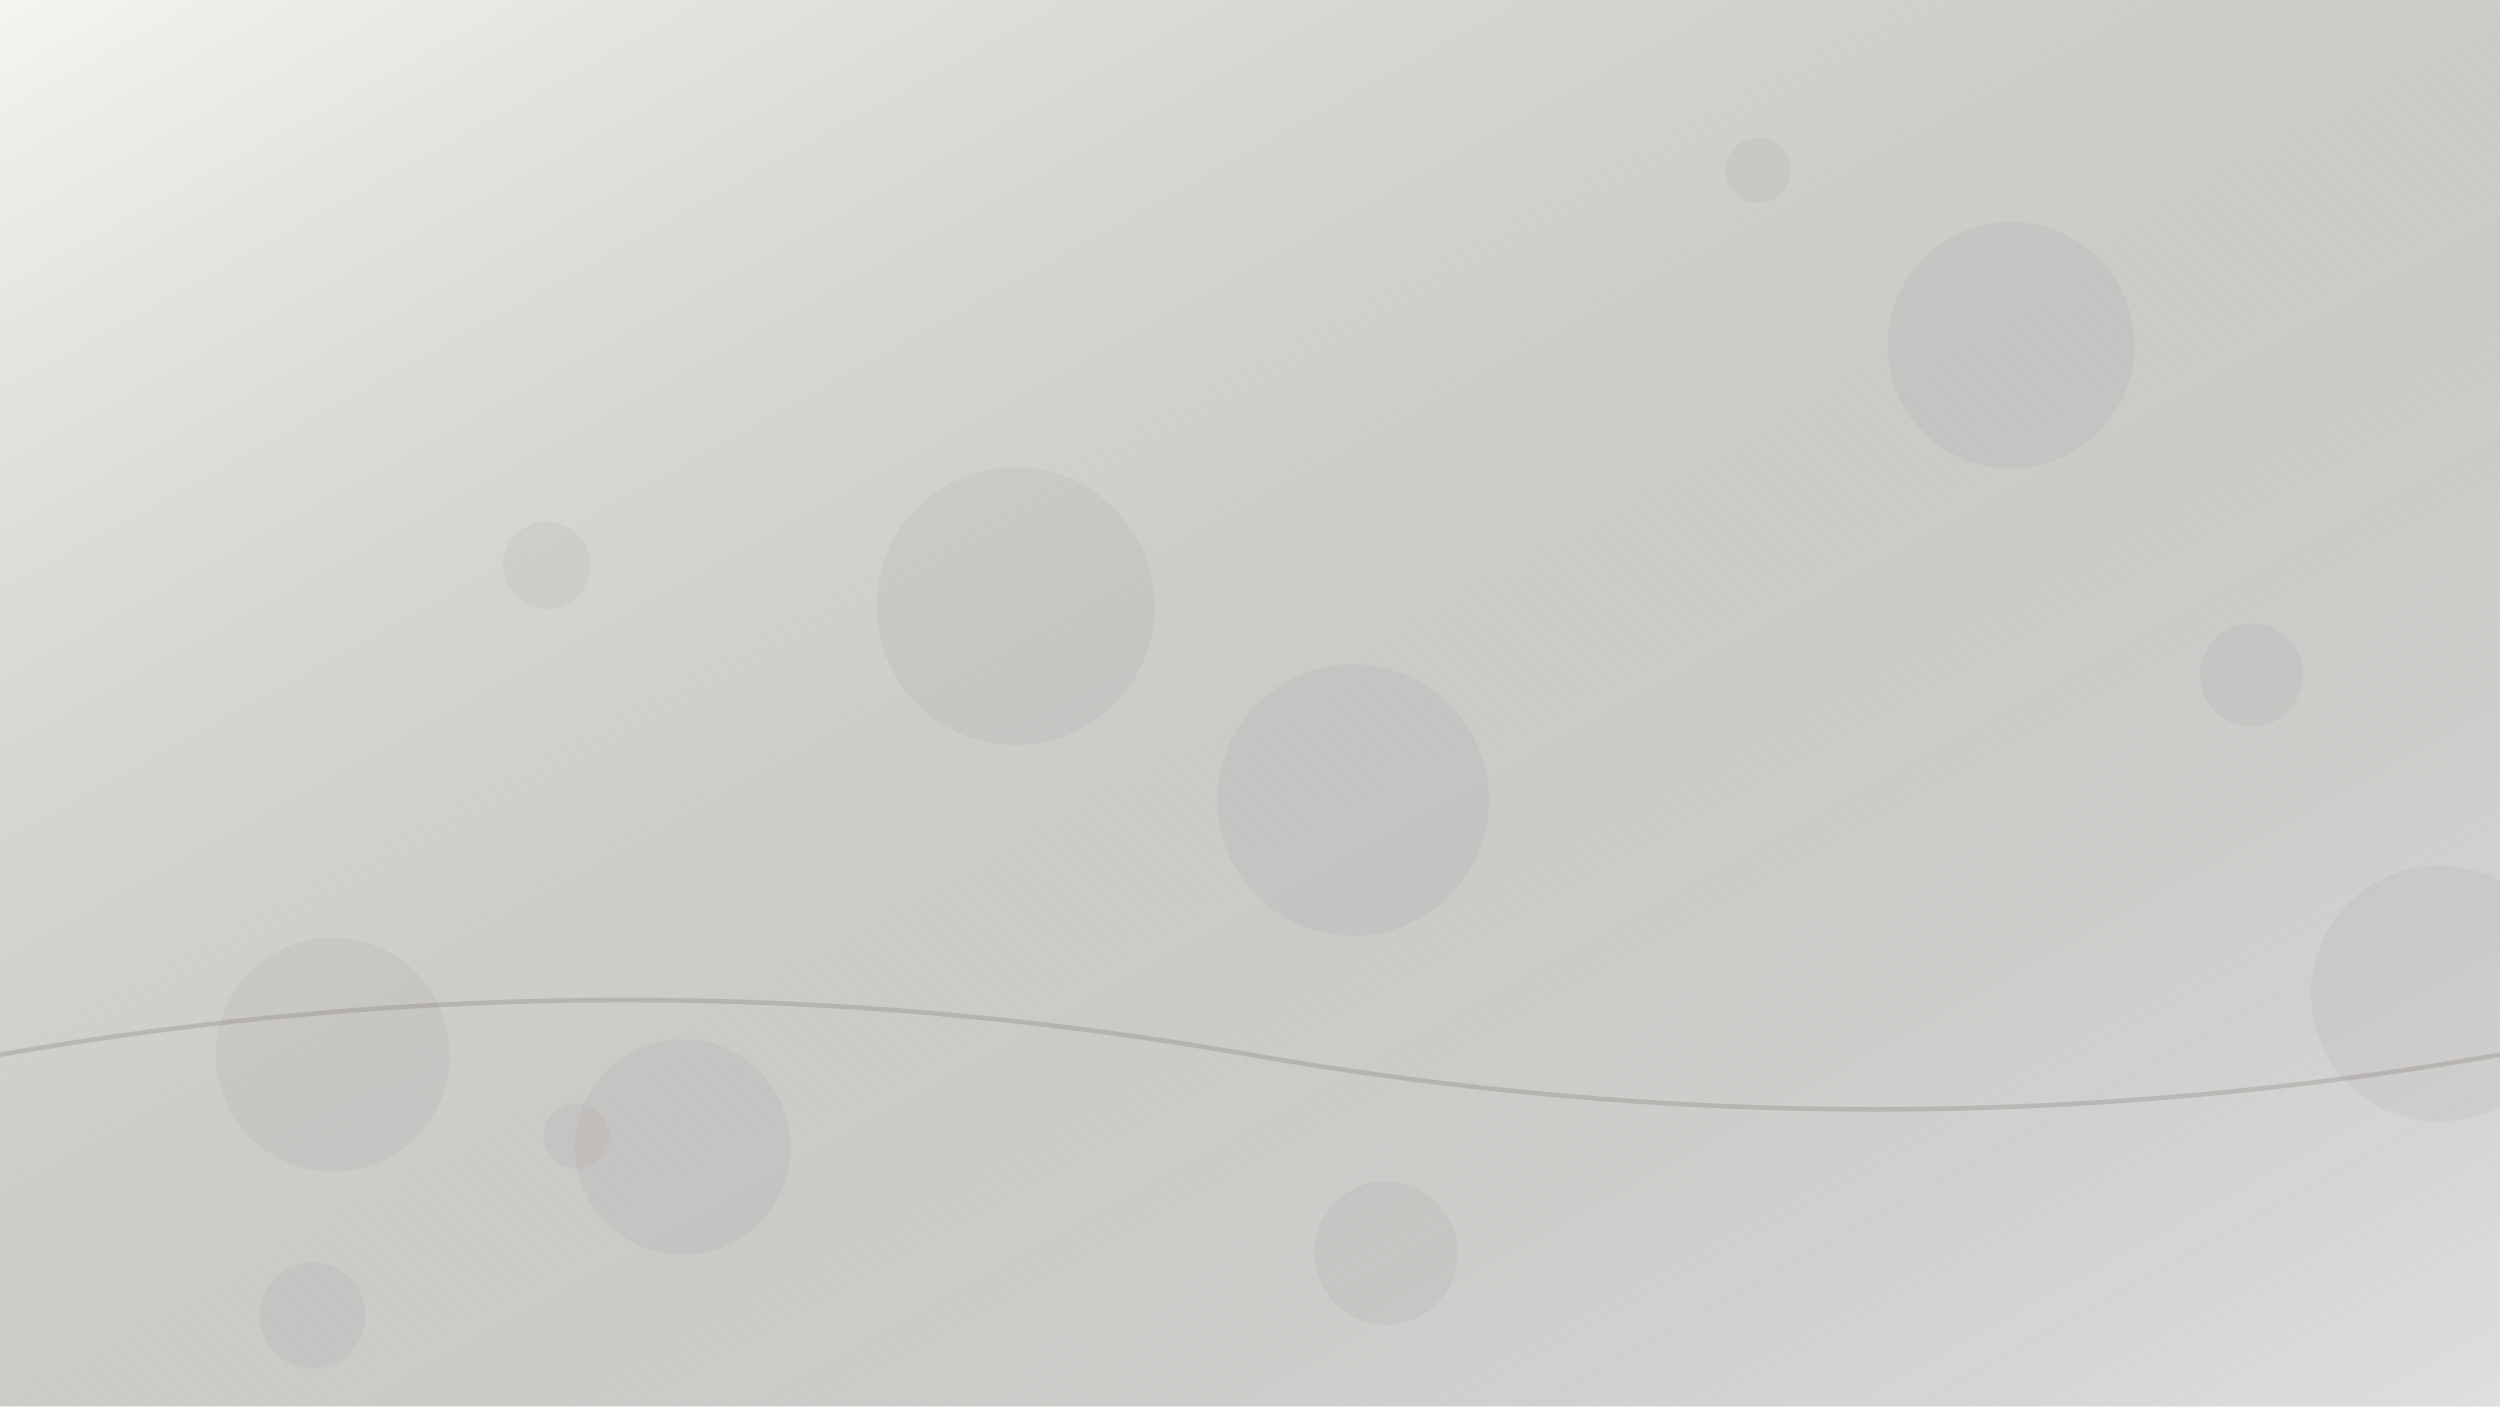
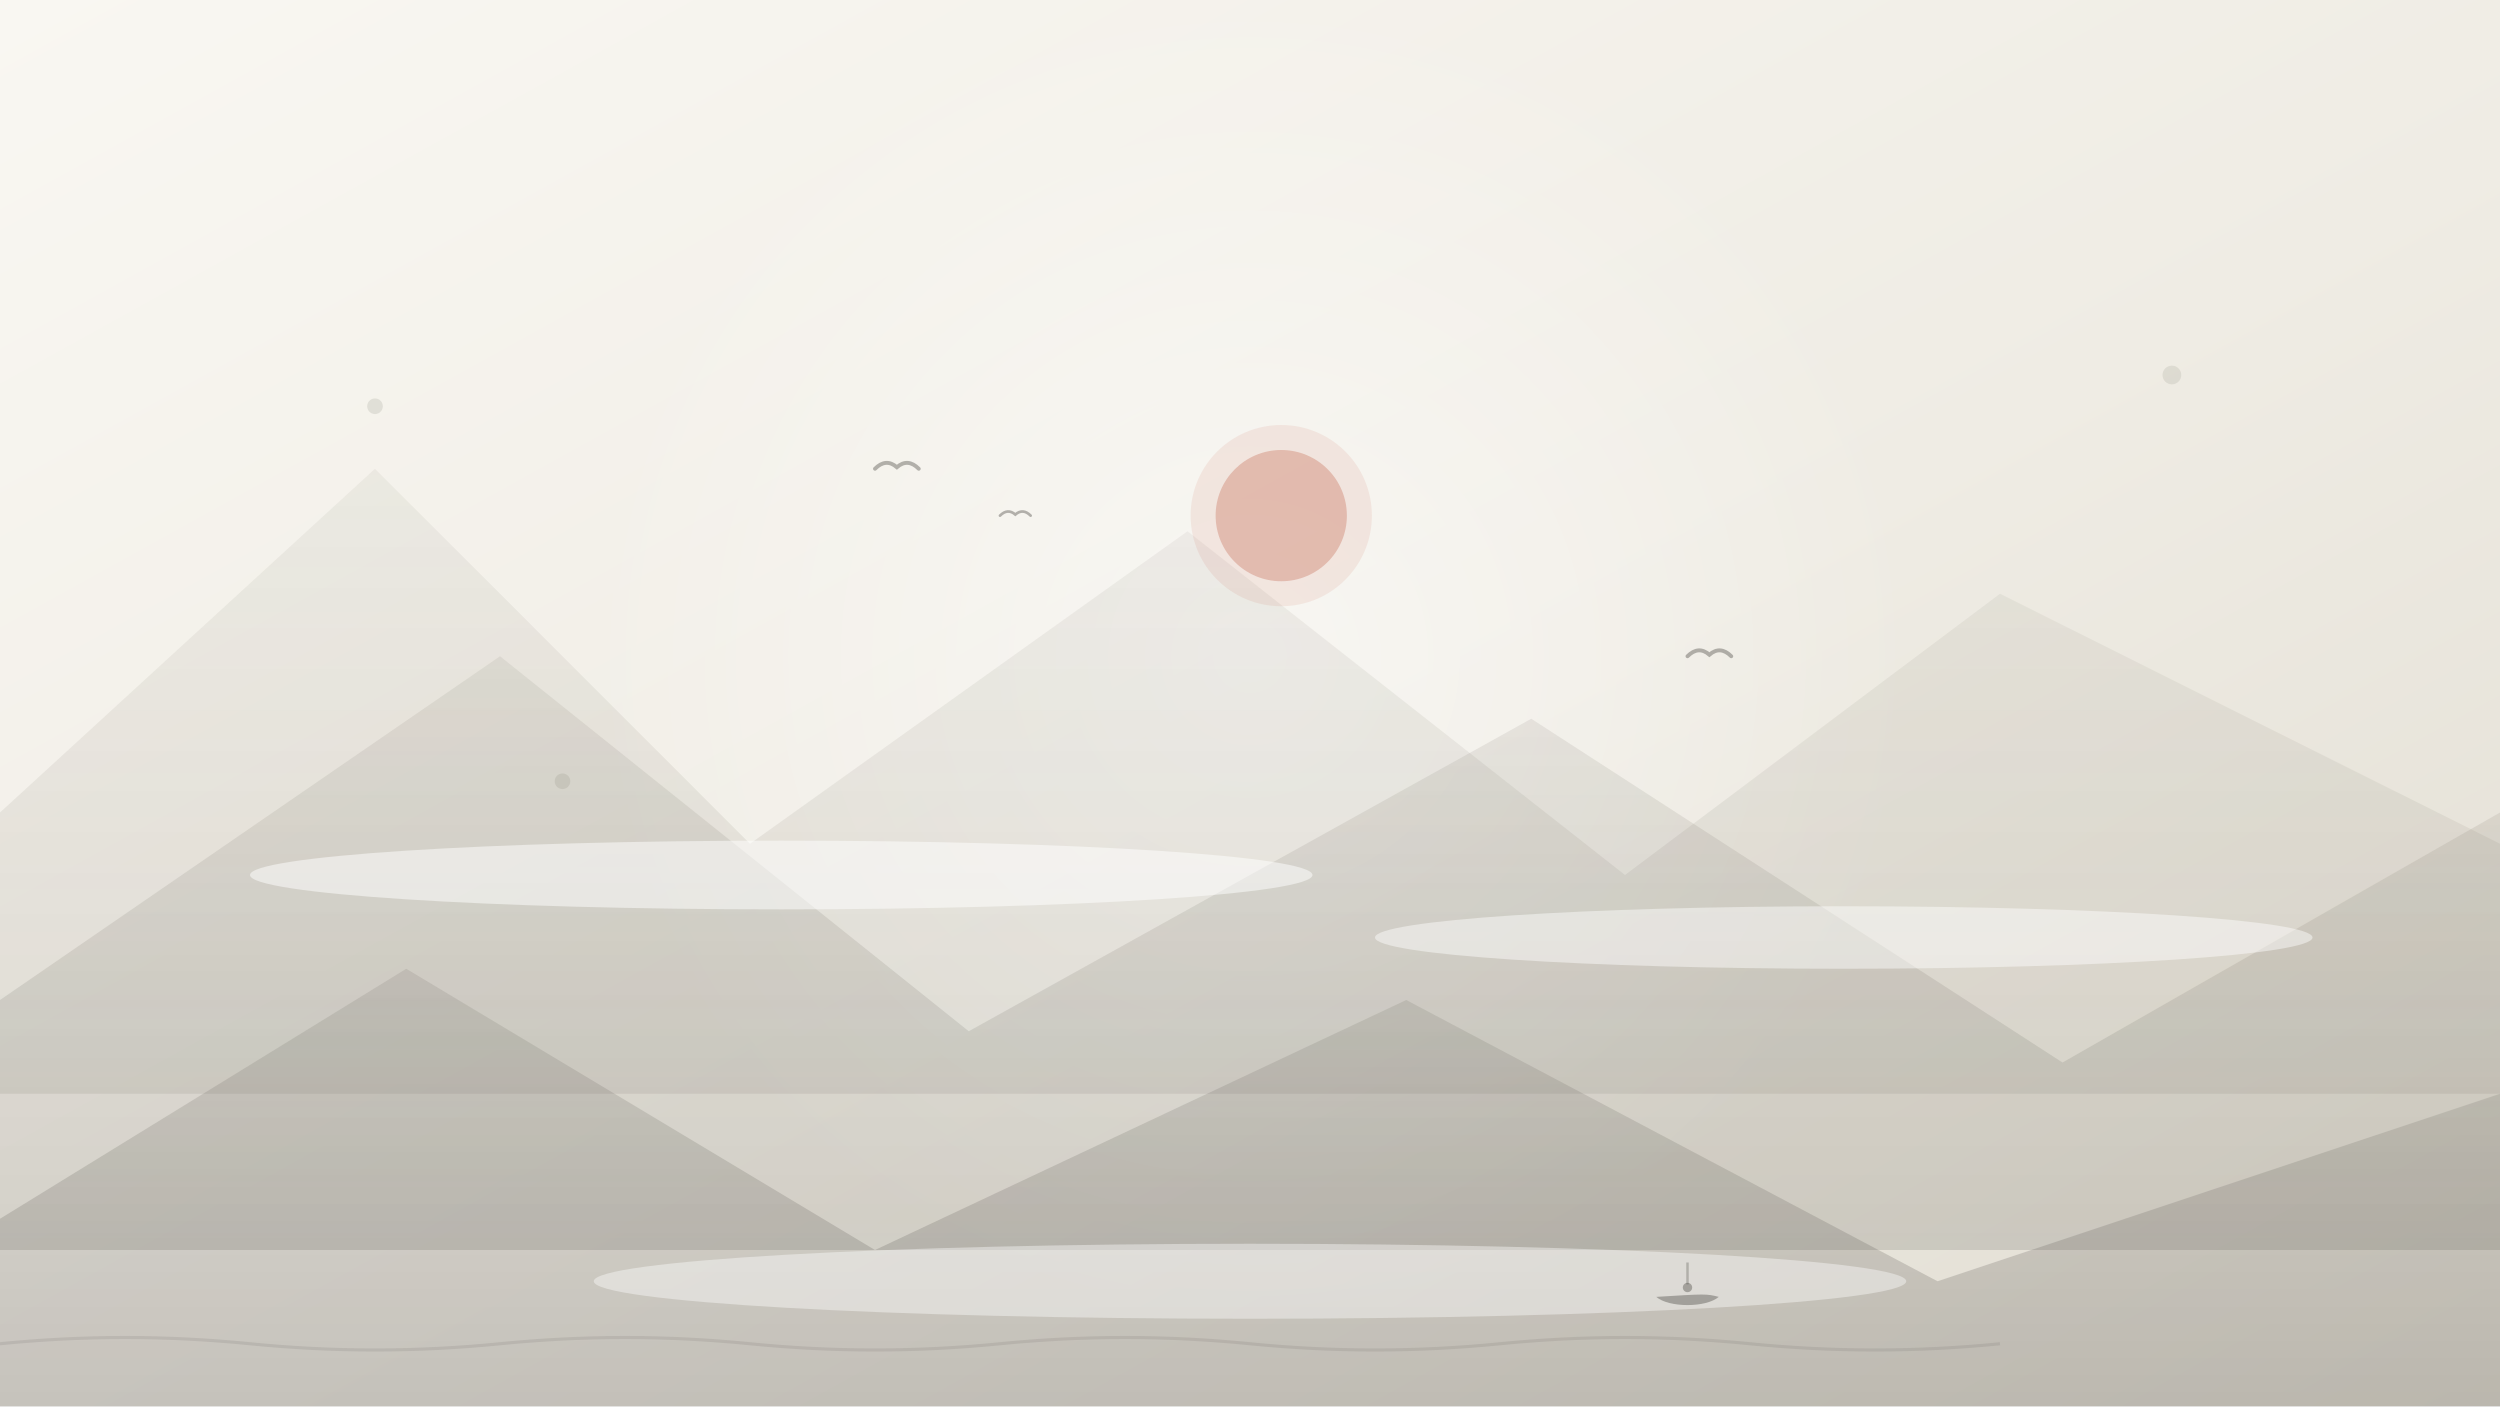
- <svg xmlns="http://www.w3.org/2000/svg" width="1600" height="900" viewBox="0 0 1600 900" role="img" aria-label="水墨山背景（横屏）">
+ <svg xmlns="http://www.w3.org/2000/svg" width="1600" height="900" viewBox="0 0 1600 900" role="img" aria-label="水墨丹青对话背景（横屏）">
  <defs>
-     <linearGradient id="g" x1="0%" y1="0%" x2="100%" y2="100%">
-       <stop offset="0%" stop-color="#F5F4F0" />
-       <stop offset="100%" stop-color="#6B6A63" stop-opacity="0.13" />
+     <linearGradient id="bgGrad" x1="0%" y1="0%" x2="100%" y2="100%">
+       <stop offset="0%" stop-color="#F9F7F2" />
+       <stop offset="55%" stop-color="#EFECE4" />
+       <stop offset="100%" stop-color="#E1DDD2" />
    </linearGradient>
+     <linearGradient id="farG" x1="0%" y1="0%" x2="0%" y2="100%">
+       <stop offset="0%" stop-color="#A6A296" stop-opacity="0.12" />
+       <stop offset="100%" stop-color="#8F8B80" stop-opacity="0.18" />
+     </linearGradient>
+     <linearGradient id="midG" x1="0%" y1="0%" x2="0%" y2="100%">
+       <stop offset="0%" stop-color="#8F8B80" stop-opacity="0.14" />
+       <stop offset="100%" stop-color="#6E6B62" stop-opacity="0.22" />
+     </linearGradient>
+     <linearGradient id="nearG" x1="0%" y1="0%" x2="0%" y2="100%">
+       <stop offset="0%" stop-color="#6E6B62" stop-opacity="0.16" />
+       <stop offset="100%" stop-color="#4C4A45" stop-opacity="0.26" />
+     </linearGradient>
+     <radialGradient id="glow" cx="50%" cy="50%" r="50%">
+       <stop offset="0%" stop-color="#ffffff" stop-opacity="0.5" />
+       <stop offset="100%" stop-color="#ffffff" stop-opacity="0" />
+     </radialGradient>
+     <g id="bird">
+       <path d="M0 0 Q 7 -7 14 -1 Q 21 -7 28 0" fill="none" stroke="#4C4A45" stroke-opacity="0.4" stroke-width="2.5" stroke-linecap="round" />
+     </g>
  </defs>
-   <rect width="1600" height="900" fill="url(#g)" />
-   <circle cx="1561" cy="636" r="82" fill="#4C4A45" opacity="0.05" />
-   <circle cx="1125" cy="109" r="21" fill="#4C4A45" opacity="0.05" />
-   <circle cx="350" cy="362" r="28" fill="#4C4A45" opacity="0.05" />
-   <circle cx="213" cy="675" r="75" fill="#4C4A45" opacity="0.05" />
-   <circle cx="369" cy="727" r="21" fill="#4C4A45" opacity="0.05" />
-   <circle cx="1287" cy="221" r="79" fill="#4C4A45" opacity="0.05" />
-   <circle cx="200" cy="842" r="34" fill="#4C4A45" opacity="0.05" />
-   <circle cx="866" cy="512" r="87" fill="#4C4A45" opacity="0.05" />
-   <circle cx="437" cy="734" r="69" fill="#4C4A45" opacity="0.05" />
-   <circle cx="1441" cy="432" r="33" fill="#4C4A45" opacity="0.05" />
-   <circle cx="650" cy="388" r="89" fill="#4C4A45" opacity="0.05" />
-   <circle cx="887" cy="802" r="46" fill="#4C4A45" opacity="0.05" />
-   <path d="M0 675.0 q400.0 -70 800.0 0 q400.0 70 800.0 0" fill="none" stroke="#4C4A45" stroke-width="3" opacity="0.18" />
+   <rect width="1600" height="900" fill="url(#bgGrad)" />
+   <circle cx="800" cy="420" r="430" fill="url(#glow)" />
+   <path d="M0 520 L 240 300 L 480 540 L 760 340 L 1040 560 L 1280 380 L 1600 540 L 1600 700 L 0 700 Z" fill="url(#farG)" />
+   <path d="M0 640 L 320 420 L 620 660 L 980 460 L 1320 680 L 1600 520 L 1600 800 L 0 800 Z" fill="url(#midG)" />
+   <path d="M0 780 L 260 620 L 560 800 L 900 640 L 1240 820 L 1600 700 L 1600 900 L 0 900 Z" fill="url(#nearG)" />
+   <ellipse cx="500" cy="560" rx="340" ry="22" fill="#ffffff" opacity="0.5" />
+   <ellipse cx="1180" cy="600" rx="300" ry="20" fill="#ffffff" opacity="0.45" />
+   <ellipse cx="800" cy="820" rx="420" ry="24" fill="#ffffff" opacity="0.4" />
+   <circle cx="820" cy="330" r="42" fill="#C0573F" fill-opacity="0.30" />
+   <circle cx="820" cy="330" r="58" fill="#C0573F" fill-opacity="0.10" />
+   <use href="#bird" transform="translate(560 300)" />
+   <use href="#bird" transform="translate(640 330) scale(0.7)" />
+   <use href="#bird" transform="translate(1080 420)" />
+   <path d="M0 860 q80 -8 160 0 q80 8 160 0 q80 -8 160 0 q80 8 160 0 q80 -8 160 0 q80 8 160 0 q80 -8 160 0 q80 8 160 0" fill="none" stroke="#4C4A45" stroke-opacity="0.12" stroke-width="2" />
+   <g transform="translate(1080 830)">
+     <path d="M-20 0 C -12 7 12 7 20 0 C 12 -2 12 -2 -20 0 Z" fill="#4C4A45" fill-opacity="0.4" />
+     <circle cx="0" cy="-6" r="3" fill="#4C4A45" fill-opacity="0.4" />
+     <path d="M0 -8 L 0 -22" stroke="#4C4A45" stroke-opacity="0.3" stroke-width="1.6" />
+   </g>
+   <circle cx="240" cy="260" r="5" fill="#6E6B62" fill-opacity="0.15" />
+   <circle cx="1390" cy="240" r="6" fill="#6E6B62" fill-opacity="0.14" />
+   <circle cx="360" cy="500" r="5" fill="#8F8B80" fill-opacity="0.2" />
</svg>
